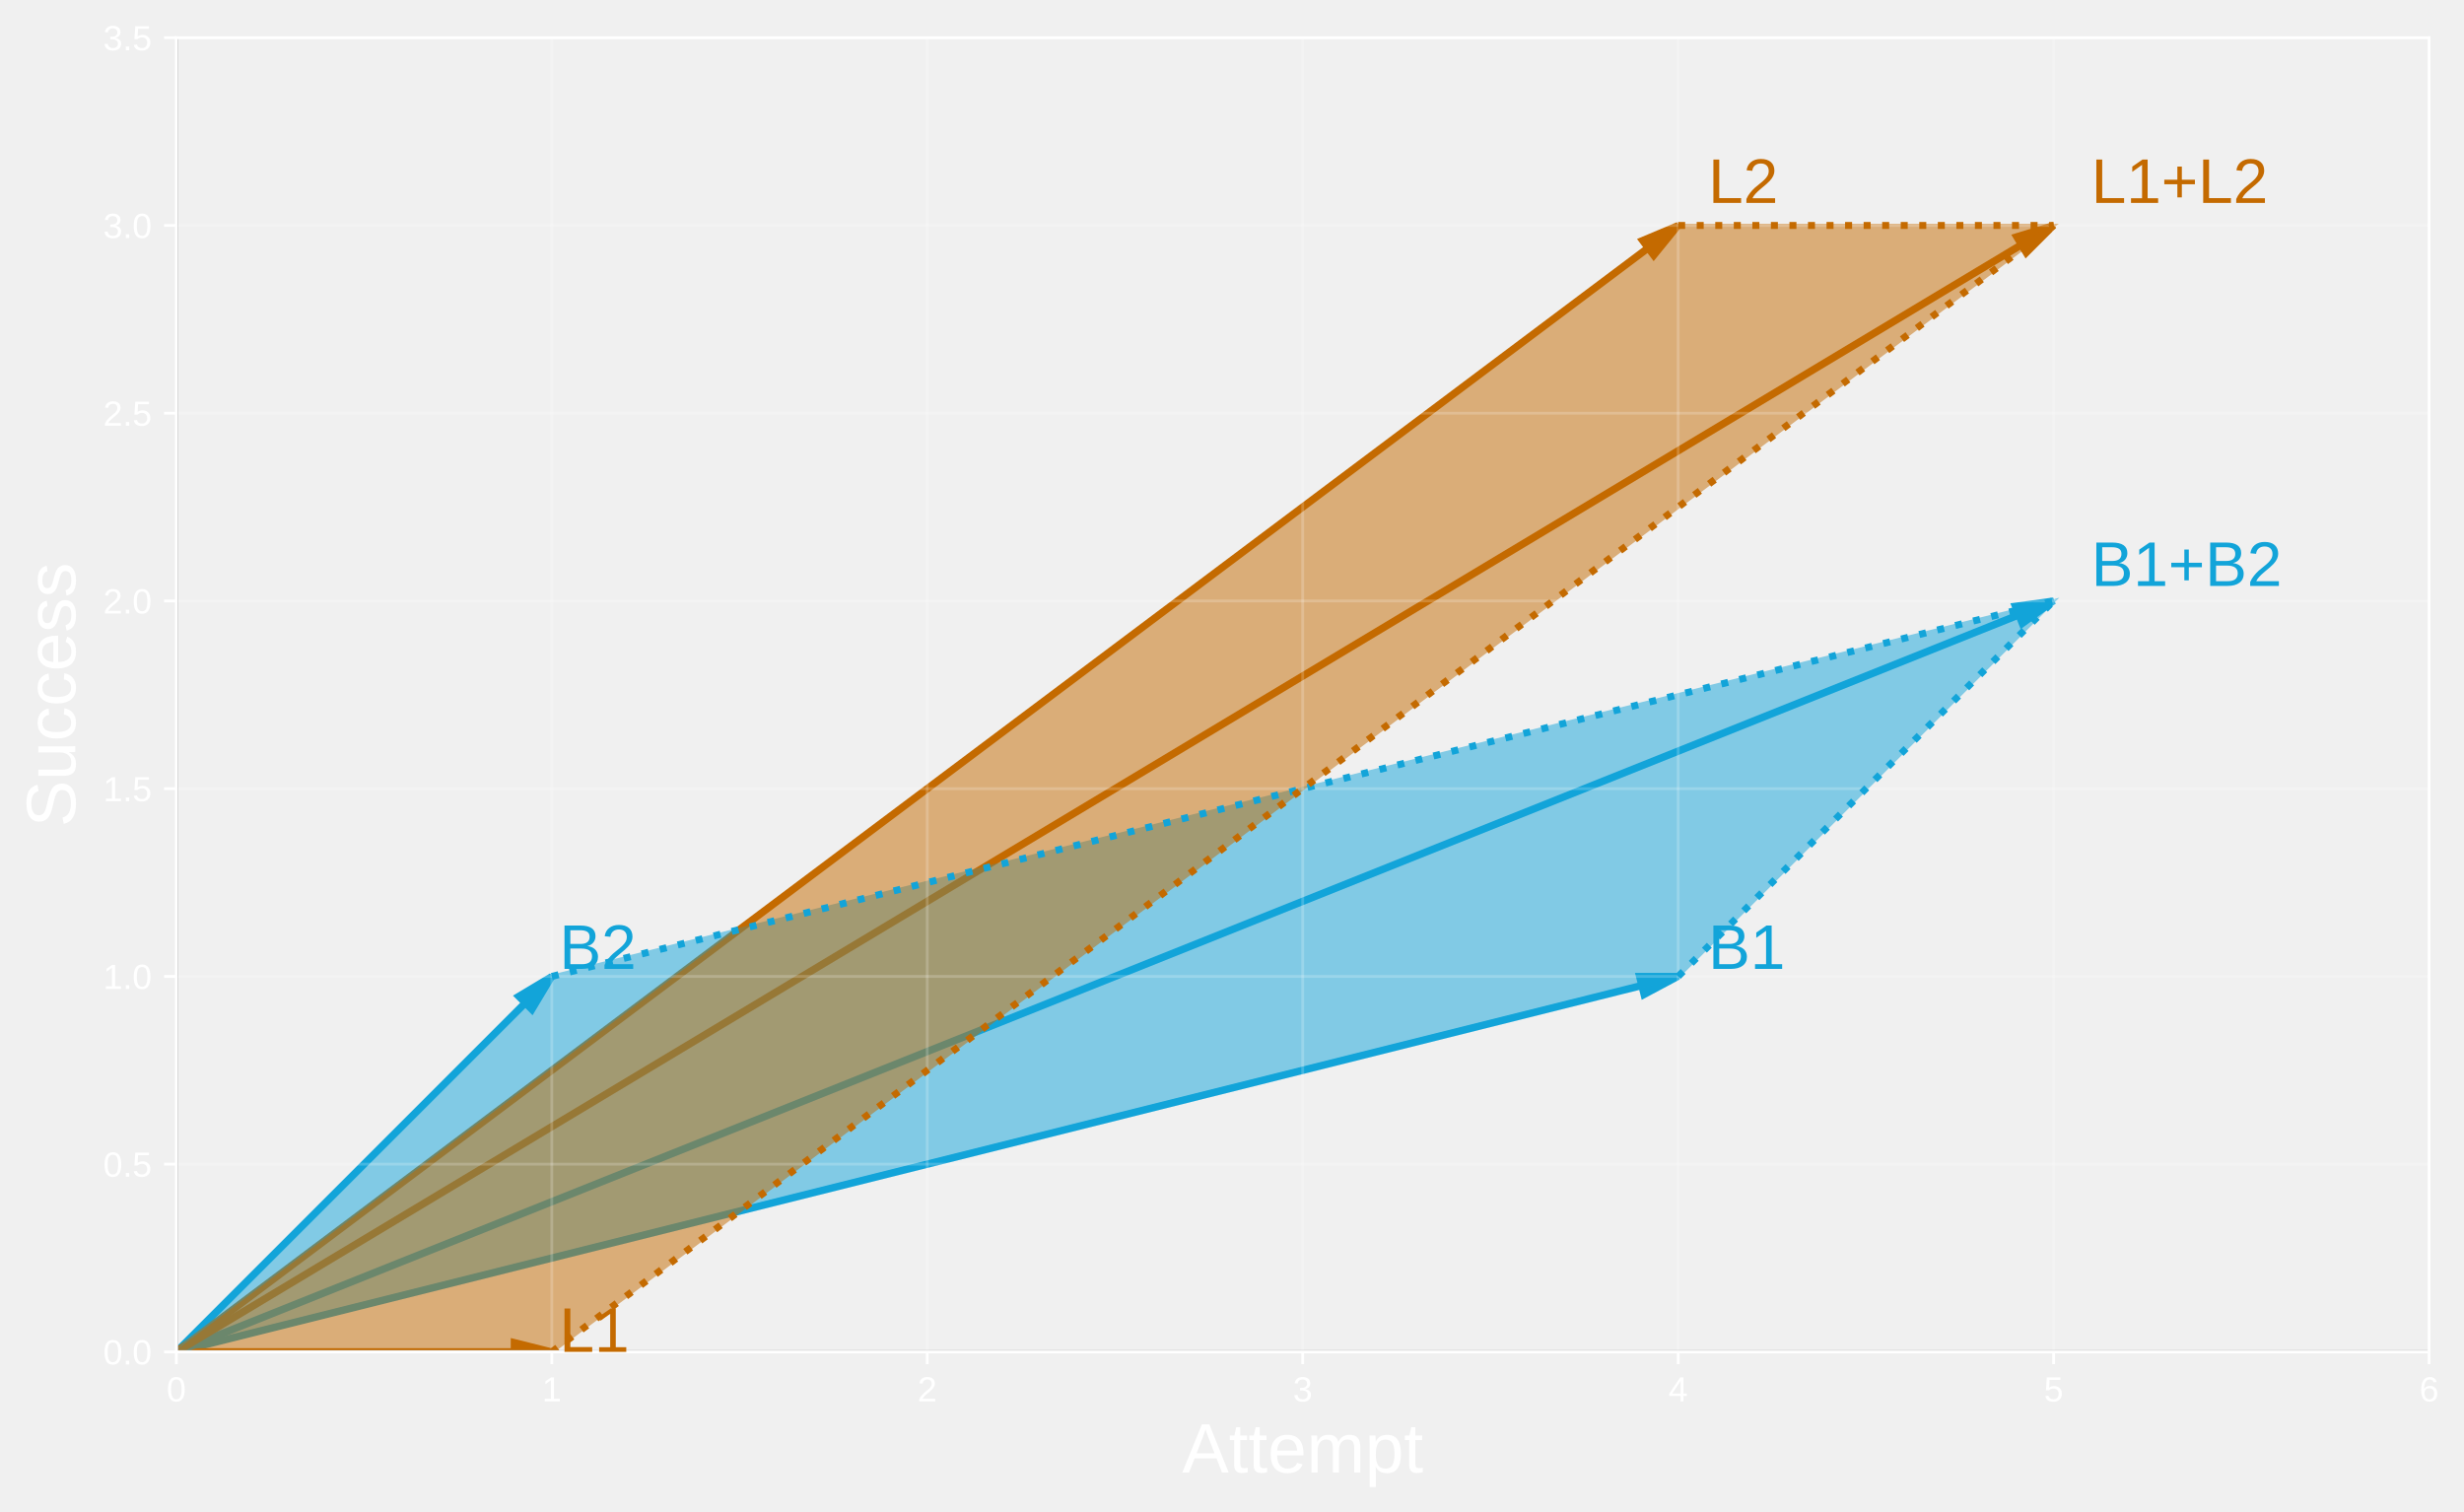
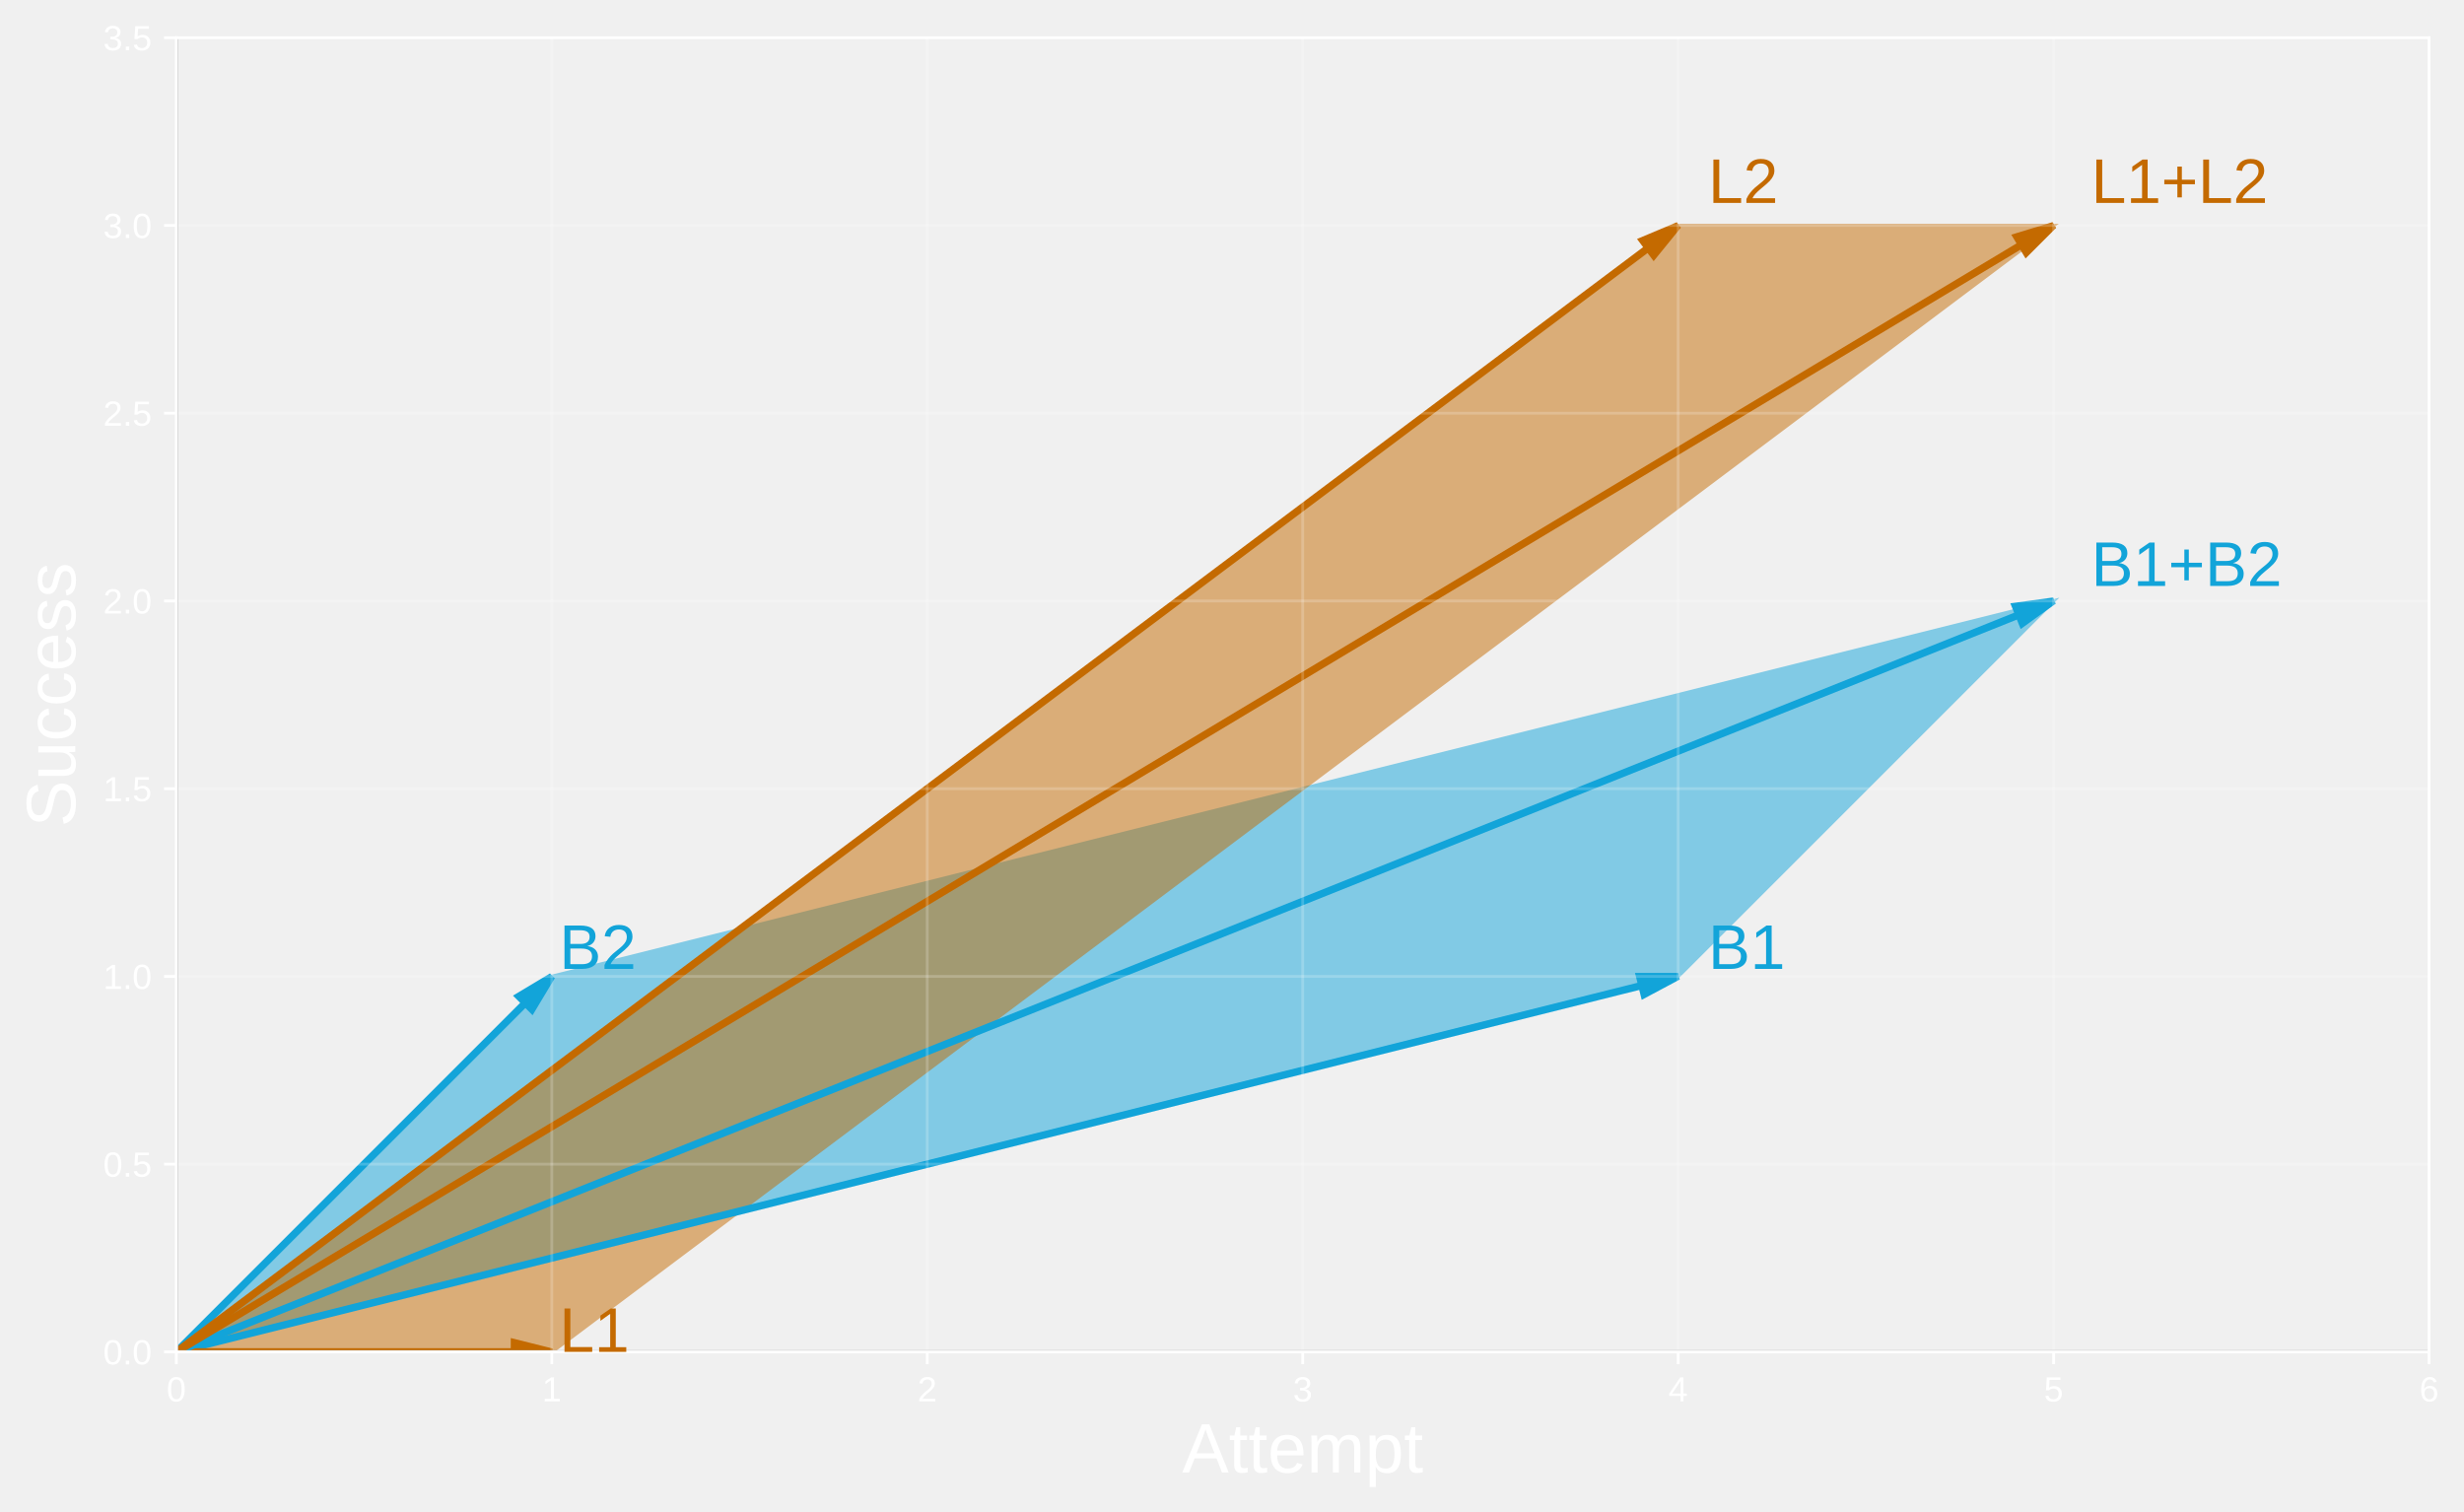
<svg xmlns="http://www.w3.org/2000/svg" xmlns:xlink="http://www.w3.org/1999/xlink" width="704.12pt" height="431.935pt" viewBox="0 0 704.12 431.935" version="1.1">
  <defs>
    <style type="text/css">*{stroke-linejoin: round; stroke-linecap: butt}</style>
  </defs>
  <g id="figure_1">
    <g id="patch_1">
      <path d="M 0 431.935  L 704.12 431.935  L 704.12 0  L 0 0  L 0 431.935  z " style="fill: none; opacity: 0" />
    </g>
    <g id="axes_1">
      <g id="patch_2">
        <path d="M 50.391 386.299  L 694.139 386.299  L 694.139 10.779  L 50.391 10.779  L 50.391 386.299  z " style="fill: none; opacity: 0" />
      </g>
      <g id="patch_3">
-         <path d="M 479.556 279.007  L 469.798 284.212  L 469.161 281.662  L 50.404 386.351  L 50.378 386.247  L 469.135 281.558  L 468.497 279.007  z " clip-path="url(#p18e43b8a37)" style="fill: #12a4d9; stroke: #12a4d9; stroke-width: 2; stroke-linejoin: miter" />
+         <path d="M 50.391 386.299  L 479.556 279.007  L 586.848 171.716  L 157.682 279.007  z " clip-path="url(#p7c86b71b28)" style="fill: #12a4d9; opacity: 0.5; stroke: #12a4d9; stroke-linejoin: miter" />
      </g>
      <g id="patch_4">
-         <path d="M 157.682 279.007  L 151.992 288.491  L 150.133 286.632  L 50.429 386.337  L 50.353 386.261  L 150.057 286.556  L 148.199 284.697  z " clip-path="url(#p18e43b8a37)" style="fill: #12a4d9; stroke: #12a4d9; stroke-width: 2; stroke-linejoin: miter" />
+         <path d="M 50.391 386.299  L 157.682 386.299  L 586.848 64.425  L 479.556 64.425  z " clip-path="url(#p7c86b71b28)" style="fill: #c46a00; opacity: 0.5; stroke: #c46a00; stroke-linejoin: miter" />
      </g>
      <g id="patch_5">
-         <path d="M 157.682 386.299  L 146.953 388.981  L 146.953 386.353  L 50.391 386.353  L 50.391 386.245  L 146.953 386.245  L 146.953 383.617  z " clip-path="url(#p18e43b8a37)" style="fill: #c46a00; stroke: #c46a00; stroke-width: 2; stroke-linejoin: miter" />
+         <path d="M 479.556 279.007  L 469.798 284.212  L 469.161 281.662  L 50.404 386.351  L 50.378 386.247  L 469.135 281.558  L 468.497 279.007  z " clip-path="url(#p7c86b71b28)" style="fill: #12a4d9; stroke: #12a4d9; stroke-width: 2; stroke-linejoin: miter" />
      </g>
      <g id="patch_6">
-         <path d="M 479.556 64.425  L 472.582 73.008  L 471.005 70.905  L 50.423 386.342  L 50.358 386.256  L 470.941 70.819  L 469.364 68.716  z " clip-path="url(#p18e43b8a37)" style="fill: #c46a00; stroke: #c46a00; stroke-width: 2; stroke-linejoin: miter" />
+         <path d="M 157.682 279.007  L 151.992 288.491  L 150.133 286.632  L 50.429 386.337  L 50.353 386.261  L 150.057 286.556  L 148.199 284.697  z " clip-path="url(#p7c86b71b28)" style="fill: #12a4d9; stroke: #12a4d9; stroke-width: 2; stroke-linejoin: miter" />
      </g>
      <g id="patch_7">
-         <path d="M 586.848 171.716  L 577.882 178.191  L 576.906 175.751  L 50.411 386.349  L 50.371 386.249  L 576.866 175.651  L 575.89 173.21  z " clip-path="url(#p18e43b8a37)" style="fill: #12a4d9; stroke: #12a4d9; stroke-width: 2; stroke-linejoin: miter" />
+         <path d="M 157.682 386.299  L 146.953 388.981  L 146.953 386.353  L 50.391 386.353  L 50.391 386.245  L 146.953 386.245  L 146.953 383.617  z " clip-path="url(#p7c86b71b28)" style="fill: #c46a00; stroke: #c46a00; stroke-width: 2; stroke-linejoin: miter" />
      </g>
      <g id="patch_8">
-         <path d="M 586.848 64.425  L 579.028 72.245  L 577.675 69.991  L 50.418 386.345  L 50.363 386.253  L 577.62 69.899  L 576.268 67.645  z " clip-path="url(#p18e43b8a37)" style="fill: #c46a00; stroke: #c46a00; stroke-width: 2; stroke-linejoin: miter" />
+         <path d="M 479.556 64.425  L 472.582 73.008  L 471.005 70.905  L 50.423 386.342  L 50.358 386.256  L 470.941 70.819  L 469.364 68.716  z " clip-path="url(#p7c86b71b28)" style="fill: #c46a00; stroke: #c46a00; stroke-width: 2; stroke-linejoin: miter" />
      </g>
      <g id="patch_9">
-         <path d="M 50.391 386.299  L 479.556 279.007  L 586.848 171.716  L 157.682 279.007  z " clip-path="url(#p18e43b8a37)" style="fill: #12a4d9; opacity: 0.5; stroke: #12a4d9; stroke-linejoin: miter" />
+         <path d="M 586.848 171.716  L 577.882 178.191  L 576.906 175.751  L 50.411 386.349  L 50.371 386.249  L 576.866 175.651  L 575.89 173.21  z " clip-path="url(#p7c86b71b28)" style="fill: #12a4d9; stroke: #12a4d9; stroke-width: 2; stroke-linejoin: miter" />
      </g>
      <g id="patch_10">
-         <path d="M 50.391 386.299  L 157.682 386.299  L 586.848 64.425  L 479.556 64.425  z " clip-path="url(#p18e43b8a37)" style="fill: #c46a00; opacity: 0.5; stroke: #c46a00; stroke-linejoin: miter" />
+         <path d="M 586.848 64.425  L 579.028 72.245  L 577.675 69.991  L 50.418 386.345  L 50.363 386.253  L 577.62 69.899  L 576.268 67.645  z " clip-path="url(#p7c86b71b28)" style="fill: #c46a00; stroke: #c46a00; stroke-width: 2; stroke-linejoin: miter" />
      </g>
      <g id="matplotlib.axis_1">
        <g id="xtick_1">
          <g id="line2d_1">
-             <path d="M 50.391 386.299  L 50.391 10.779  " clip-path="url(#p18e43b8a37)" style="fill: none; stroke: #ffffff; stroke-opacity: 0.2; stroke-width: 0.8; stroke-linecap: square" />
+             <path d="M 50.391 386.299  L 50.391 10.779  " clip-path="url(#p7c86b71b28)" style="fill: none; stroke: #ffffff; stroke-opacity: 0.2; stroke-width: 0.8; stroke-linecap: square" />
          </g>
          <g id="line2d_2">
            <defs>
-               <path id="mc5e3bf88d0" d="M 0 0  L 0 3.5  " style="stroke: #ffffff; stroke-width: 0.8" />
+               <path id="m0264cd0d54" d="M 0 0  L 0 3.5  " style="stroke: #ffffff; stroke-width: 0.8" />
            </defs>
            <g>
-               <use xlink:href="#mc5e3bf88d0" x="50.391" y="386.299" style="fill: #ffffff; stroke: #ffffff; stroke-width: 0.8" />
+               <use xlink:href="#m0264cd0d54" x="50.391" y="386.299" style="fill: #ffffff; stroke: #ffffff; stroke-width: 0.8" />
            </g>
          </g>
          <g id="text_1">
            <text style="fill: #ffffff; font: 10px 'Arial'; text-anchor: middle" x="50.391" y="400.457" transform="rotate(-0, 50.39062, 400.4567)">0</text>
          </g>
        </g>
        <g id="xtick_2">
          <g id="line2d_3">
-             <path d="M 157.682 386.299  L 157.682 10.779  " clip-path="url(#p18e43b8a37)" style="fill: none; stroke: #ffffff; stroke-opacity: 0.2; stroke-width: 0.8; stroke-linecap: square" />
+             <path d="M 157.682 386.299  L 157.682 10.779  " clip-path="url(#p7c86b71b28)" style="fill: none; stroke: #ffffff; stroke-opacity: 0.2; stroke-width: 0.8; stroke-linecap: square" />
          </g>
          <g id="line2d_4">
            <g>
-               <use xlink:href="#mc5e3bf88d0" x="157.682" y="386.299" style="fill: #ffffff; stroke: #ffffff; stroke-width: 0.8" />
+               <use xlink:href="#m0264cd0d54" x="157.682" y="386.299" style="fill: #ffffff; stroke: #ffffff; stroke-width: 0.8" />
            </g>
          </g>
          <g id="text_2">
            <text style="fill: #ffffff; font: 10px 'Arial'; text-anchor: middle" x="157.682" y="400.457" transform="rotate(-0, 157.6821, 400.4567)">1</text>
          </g>
        </g>
        <g id="xtick_3">
          <g id="line2d_5">
-             <path d="M 264.973 386.299  L 264.973 10.779  " clip-path="url(#p18e43b8a37)" style="fill: none; stroke: #ffffff; stroke-opacity: 0.2; stroke-width: 0.8; stroke-linecap: square" />
+             <path d="M 264.973 386.299  L 264.973 10.779  " clip-path="url(#p7c86b71b28)" style="fill: none; stroke: #ffffff; stroke-opacity: 0.2; stroke-width: 0.8; stroke-linecap: square" />
          </g>
          <g id="line2d_6">
            <g>
-               <use xlink:href="#mc5e3bf88d0" x="264.973" y="386.299" style="fill: #ffffff; stroke: #ffffff; stroke-width: 0.8" />
+               <use xlink:href="#m0264cd0d54" x="264.973" y="386.299" style="fill: #ffffff; stroke: #ffffff; stroke-width: 0.8" />
            </g>
          </g>
          <g id="text_3">
            <text style="fill: #ffffff; font: 10px 'Arial'; text-anchor: middle" x="264.973" y="400.457" transform="rotate(-0, 264.9735, 400.4567)">2</text>
          </g>
        </g>
        <g id="xtick_4">
          <g id="line2d_7">
-             <path d="M 372.265 386.299  L 372.265 10.779  " clip-path="url(#p18e43b8a37)" style="fill: none; stroke: #ffffff; stroke-opacity: 0.2; stroke-width: 0.8; stroke-linecap: square" />
+             <path d="M 372.265 386.299  L 372.265 10.779  " clip-path="url(#p7c86b71b28)" style="fill: none; stroke: #ffffff; stroke-opacity: 0.2; stroke-width: 0.8; stroke-linecap: square" />
          </g>
          <g id="line2d_8">
            <g>
-               <use xlink:href="#mc5e3bf88d0" x="372.265" y="386.299" style="fill: #ffffff; stroke: #ffffff; stroke-width: 0.8" />
+               <use xlink:href="#m0264cd0d54" x="372.265" y="386.299" style="fill: #ffffff; stroke: #ffffff; stroke-width: 0.8" />
            </g>
          </g>
          <g id="text_4">
            <text style="fill: #ffffff; font: 10px 'Arial'; text-anchor: middle" x="372.265" y="400.457" transform="rotate(-0, 372.2649, 400.4567)">3</text>
          </g>
        </g>
        <g id="xtick_5">
          <g id="line2d_9">
-             <path d="M 479.556 386.299  L 479.556 10.779  " clip-path="url(#p18e43b8a37)" style="fill: none; stroke: #ffffff; stroke-opacity: 0.2; stroke-width: 0.8; stroke-linecap: square" />
+             <path d="M 479.556 386.299  L 479.556 10.779  " clip-path="url(#p7c86b71b28)" style="fill: none; stroke: #ffffff; stroke-opacity: 0.2; stroke-width: 0.8; stroke-linecap: square" />
          </g>
          <g id="line2d_10">
            <g>
-               <use xlink:href="#mc5e3bf88d0" x="479.556" y="386.299" style="fill: #ffffff; stroke: #ffffff; stroke-width: 0.8" />
+               <use xlink:href="#m0264cd0d54" x="479.556" y="386.299" style="fill: #ffffff; stroke: #ffffff; stroke-width: 0.8" />
            </g>
          </g>
          <g id="text_5">
            <text style="fill: #ffffff; font: 10px 'Arial'; text-anchor: middle" x="479.556" y="400.457" transform="rotate(-0, 479.5563, 400.4567)">4</text>
          </g>
        </g>
        <g id="xtick_6">
          <g id="line2d_11">
-             <path d="M 586.848 386.299  L 586.848 10.779  " clip-path="url(#p18e43b8a37)" style="fill: none; stroke: #ffffff; stroke-opacity: 0.2; stroke-width: 0.8; stroke-linecap: square" />
+             <path d="M 586.848 386.299  L 586.848 10.779  " clip-path="url(#p7c86b71b28)" style="fill: none; stroke: #ffffff; stroke-opacity: 0.2; stroke-width: 0.8; stroke-linecap: square" />
          </g>
          <g id="line2d_12">
            <g>
-               <use xlink:href="#mc5e3bf88d0" x="586.848" y="386.299" style="fill: #ffffff; stroke: #ffffff; stroke-width: 0.8" />
+               <use xlink:href="#m0264cd0d54" x="586.848" y="386.299" style="fill: #ffffff; stroke: #ffffff; stroke-width: 0.8" />
            </g>
          </g>
          <g id="text_6">
            <text style="fill: #ffffff; font: 10px 'Arial'; text-anchor: middle" x="586.848" y="400.457" transform="rotate(-0, 586.8478, 400.4567)">5</text>
          </g>
        </g>
        <g id="xtick_7">
          <g id="line2d_13">
-             <path d="M 694.139 386.299  L 694.139 10.779  " clip-path="url(#p18e43b8a37)" style="fill: none; stroke: #ffffff; stroke-opacity: 0.2; stroke-width: 0.8; stroke-linecap: square" />
+             <path d="M 694.139 386.299  L 694.139 10.779  " clip-path="url(#p7c86b71b28)" style="fill: none; stroke: #ffffff; stroke-opacity: 0.2; stroke-width: 0.8; stroke-linecap: square" />
          </g>
          <g id="line2d_14">
            <g>
-               <use xlink:href="#mc5e3bf88d0" x="694.139" y="386.299" style="fill: #ffffff; stroke: #ffffff; stroke-width: 0.8" />
+               <use xlink:href="#m0264cd0d54" x="694.139" y="386.299" style="fill: #ffffff; stroke: #ffffff; stroke-width: 0.8" />
            </g>
          </g>
          <g id="text_7">
            <text style="fill: #ffffff; font: 10px 'Arial'; text-anchor: middle" x="694.139" y="400.457" transform="rotate(-0, 694.1392, 400.4567)">6</text>
          </g>
        </g>
        <g id="text_8">
          <text style="fill: #ffffff; font: 20px 'Arial'; text-anchor: middle" x="372.265" y="420.76" transform="rotate(-0, 372.2649, 420.7598)">Attempt</text>
        </g>
      </g>
      <g id="matplotlib.axis_2">
        <g id="ytick_1">
          <g id="line2d_15">
-             <path d="M 50.391 386.299  L 694.139 386.299  " clip-path="url(#p18e43b8a37)" style="fill: none; stroke: #ffffff; stroke-opacity: 0.2; stroke-width: 0.8; stroke-linecap: square" />
+             <path d="M 50.391 386.299  L 694.139 386.299  " clip-path="url(#p7c86b71b28)" style="fill: none; stroke: #ffffff; stroke-opacity: 0.2; stroke-width: 0.8; stroke-linecap: square" />
          </g>
          <g id="line2d_16">
            <defs>
-               <path id="mfd2c251a7e" d="M 0 0  L -3.5 0  " style="stroke: #ffffff; stroke-width: 0.8" />
+               <path id="m3b1111efd7" d="M 0 0  L -3.5 0  " style="stroke: #ffffff; stroke-width: 0.8" />
            </defs>
            <g>
-               <use xlink:href="#mfd2c251a7e" x="50.391" y="386.299" style="fill: #ffffff; stroke: #ffffff; stroke-width: 0.8" />
+               <use xlink:href="#m3b1111efd7" x="50.391" y="386.299" style="fill: #ffffff; stroke: #ffffff; stroke-width: 0.8" />
            </g>
          </g>
          <g id="text_9">
            <text style="fill: #ffffff; font: 10px 'Arial'; text-anchor: end" x="43.391" y="389.878" transform="rotate(-0, 43.39062, 389.8778)">0.0</text>
          </g>
        </g>
        <g id="ytick_2">
          <g id="line2d_17">
-             <path d="M 50.391 332.653  L 694.139 332.653  " clip-path="url(#p18e43b8a37)" style="fill: none; stroke: #ffffff; stroke-opacity: 0.2; stroke-width: 0.8; stroke-linecap: square" />
+             <path d="M 50.391 332.653  L 694.139 332.653  " clip-path="url(#p7c86b71b28)" style="fill: none; stroke: #ffffff; stroke-opacity: 0.2; stroke-width: 0.8; stroke-linecap: square" />
          </g>
          <g id="line2d_18">
            <g>
-               <use xlink:href="#mfd2c251a7e" x="50.391" y="332.653" style="fill: #ffffff; stroke: #ffffff; stroke-width: 0.8" />
+               <use xlink:href="#m3b1111efd7" x="50.391" y="332.653" style="fill: #ffffff; stroke: #ffffff; stroke-width: 0.8" />
            </g>
          </g>
          <g id="text_10">
            <text style="fill: #ffffff; font: 10px 'Arial'; text-anchor: end" x="43.391" y="336.232" transform="rotate(-0, 43.39062, 336.2321)">0.5</text>
          </g>
        </g>
        <g id="ytick_3">
          <g id="line2d_19">
-             <path d="M 50.391 279.007  L 694.139 279.007  " clip-path="url(#p18e43b8a37)" style="fill: none; stroke: #ffffff; stroke-opacity: 0.2; stroke-width: 0.8; stroke-linecap: square" />
+             <path d="M 50.391 279.007  L 694.139 279.007  " clip-path="url(#p7c86b71b28)" style="fill: none; stroke: #ffffff; stroke-opacity: 0.2; stroke-width: 0.8; stroke-linecap: square" />
          </g>
          <g id="line2d_20">
            <g>
-               <use xlink:href="#mfd2c251a7e" x="50.391" y="279.007" style="fill: #ffffff; stroke: #ffffff; stroke-width: 0.8" />
+               <use xlink:href="#m3b1111efd7" x="50.391" y="279.007" style="fill: #ffffff; stroke: #ffffff; stroke-width: 0.8" />
            </g>
          </g>
          <g id="text_11">
            <text style="fill: #ffffff; font: 10px 'Arial'; text-anchor: end" x="43.391" y="282.586" transform="rotate(-0, 43.39062, 282.5864)">1.0</text>
          </g>
        </g>
        <g id="ytick_4">
          <g id="line2d_21">
-             <path d="M 50.391 225.362  L 694.139 225.362  " clip-path="url(#p18e43b8a37)" style="fill: none; stroke: #ffffff; stroke-opacity: 0.2; stroke-width: 0.8; stroke-linecap: square" />
+             <path d="M 50.391 225.362  L 694.139 225.362  " clip-path="url(#p7c86b71b28)" style="fill: none; stroke: #ffffff; stroke-opacity: 0.2; stroke-width: 0.8; stroke-linecap: square" />
          </g>
          <g id="line2d_22">
            <g>
-               <use xlink:href="#mfd2c251a7e" x="50.391" y="225.362" style="fill: #ffffff; stroke: #ffffff; stroke-width: 0.8" />
+               <use xlink:href="#m3b1111efd7" x="50.391" y="225.362" style="fill: #ffffff; stroke: #ffffff; stroke-width: 0.8" />
            </g>
          </g>
          <g id="text_12">
            <text style="fill: #ffffff; font: 10px 'Arial'; text-anchor: end" x="43.391" y="228.941" transform="rotate(-0, 43.39062, 228.9407)">1.5</text>
          </g>
        </g>
        <g id="ytick_5">
          <g id="line2d_23">
-             <path d="M 50.391 171.716  L 694.139 171.716  " clip-path="url(#p18e43b8a37)" style="fill: none; stroke: #ffffff; stroke-opacity: 0.2; stroke-width: 0.8; stroke-linecap: square" />
+             <path d="M 50.391 171.716  L 694.139 171.716  " clip-path="url(#p7c86b71b28)" style="fill: none; stroke: #ffffff; stroke-opacity: 0.2; stroke-width: 0.8; stroke-linecap: square" />
          </g>
          <g id="line2d_24">
            <g>
-               <use xlink:href="#mfd2c251a7e" x="50.391" y="171.716" style="fill: #ffffff; stroke: #ffffff; stroke-width: 0.8" />
+               <use xlink:href="#m3b1111efd7" x="50.391" y="171.716" style="fill: #ffffff; stroke: #ffffff; stroke-width: 0.8" />
            </g>
          </g>
          <g id="text_13">
            <text style="fill: #ffffff; font: 10px 'Arial'; text-anchor: end" x="43.391" y="175.295" transform="rotate(-0, 43.39062, 175.295)">2.0</text>
          </g>
        </g>
        <g id="ytick_6">
          <g id="line2d_25">
-             <path d="M 50.391 118.07  L 694.139 118.07  " clip-path="url(#p18e43b8a37)" style="fill: none; stroke: #ffffff; stroke-opacity: 0.2; stroke-width: 0.8; stroke-linecap: square" />
+             <path d="M 50.391 118.07  L 694.139 118.07  " clip-path="url(#p7c86b71b28)" style="fill: none; stroke: #ffffff; stroke-opacity: 0.2; stroke-width: 0.8; stroke-linecap: square" />
          </g>
          <g id="line2d_26">
            <g>
-               <use xlink:href="#mfd2c251a7e" x="50.391" y="118.07" style="fill: #ffffff; stroke: #ffffff; stroke-width: 0.8" />
+               <use xlink:href="#m3b1111efd7" x="50.391" y="118.07" style="fill: #ffffff; stroke: #ffffff; stroke-width: 0.8" />
            </g>
          </g>
          <g id="text_14">
            <text style="fill: #ffffff; font: 10px 'Arial'; text-anchor: end" x="43.391" y="121.649" transform="rotate(-0, 43.39062, 121.6492)">2.5</text>
          </g>
        </g>
        <g id="ytick_7">
          <g id="line2d_27">
-             <path d="M 50.391 64.425  L 694.139 64.425  " clip-path="url(#p18e43b8a37)" style="fill: none; stroke: #ffffff; stroke-opacity: 0.2; stroke-width: 0.8; stroke-linecap: square" />
+             <path d="M 50.391 64.425  L 694.139 64.425  " clip-path="url(#p7c86b71b28)" style="fill: none; stroke: #ffffff; stroke-opacity: 0.2; stroke-width: 0.8; stroke-linecap: square" />
          </g>
          <g id="line2d_28">
            <g>
-               <use xlink:href="#mfd2c251a7e" x="50.391" y="64.425" style="fill: #ffffff; stroke: #ffffff; stroke-width: 0.8" />
+               <use xlink:href="#m3b1111efd7" x="50.391" y="64.425" style="fill: #ffffff; stroke: #ffffff; stroke-width: 0.8" />
            </g>
          </g>
          <g id="text_15">
            <text style="fill: #ffffff; font: 10px 'Arial'; text-anchor: end" x="43.391" y="68.004" transform="rotate(-0, 43.39062, 68.00353)">3.0</text>
          </g>
        </g>
        <g id="ytick_8">
          <g id="line2d_29">
-             <path d="M 50.391 10.779  L 694.139 10.779  " clip-path="url(#p18e43b8a37)" style="fill: none; stroke: #ffffff; stroke-opacity: 0.2; stroke-width: 0.8; stroke-linecap: square" />
+             <path d="M 50.391 10.779  L 694.139 10.779  " clip-path="url(#p7c86b71b28)" style="fill: none; stroke: #ffffff; stroke-opacity: 0.2; stroke-width: 0.8; stroke-linecap: square" />
          </g>
          <g id="line2d_30">
            <g>
-               <use xlink:href="#mfd2c251a7e" x="50.391" y="10.779" style="fill: #ffffff; stroke: #ffffff; stroke-width: 0.8" />
+               <use xlink:href="#m3b1111efd7" x="50.391" y="10.779" style="fill: #ffffff; stroke: #ffffff; stroke-width: 0.8" />
            </g>
          </g>
          <g id="text_16">
            <text style="fill: #ffffff; font: 10px 'Arial'; text-anchor: end" x="43.391" y="14.358" transform="rotate(-0, 43.39062, 14.35781)">3.5</text>
          </g>
        </g>
        <g id="text_17">
          <text style="fill: #ffffff; font: 20px 'Arial'; text-anchor: middle" x="21.516" y="198.539" transform="rotate(-90, 21.51562, 198.5389)">Success</text>
        </g>
      </g>
      <g id="line2d_31">
-         <path d="M 157.682 279.007  L 586.848 171.716  " clip-path="url(#p18e43b8a37)" style="fill: none; stroke-dasharray: 2,3.3; stroke-dashoffset: 0; stroke: #12a4d9; stroke-width: 2" />
+         <path d="M 50.391 386.299  L 694.139 386.299  " clip-path="url(#p7c86b71b28)" style="fill: none; stroke: #b2b2b2; stroke-linecap: square" />
      </g>
      <g id="line2d_32">
-         <path d="M 479.556 279.007  L 586.848 171.716  " clip-path="url(#p18e43b8a37)" style="fill: none; stroke-dasharray: 2,3.3; stroke-dashoffset: 0; stroke: #12a4d9; stroke-width: 2" />
-       </g>
-       <g id="line2d_33">
-         <path d="M 479.556 64.425  L 586.848 64.425  " clip-path="url(#p18e43b8a37)" style="fill: none; stroke-dasharray: 2,3.3; stroke-dashoffset: 0; stroke: #c46a00; stroke-width: 2" />
-       </g>
-       <g id="line2d_34">
-         <path d="M 157.682 386.299  L 586.848 64.425  " clip-path="url(#p18e43b8a37)" style="fill: none; stroke-dasharray: 2,3.3; stroke-dashoffset: 0; stroke: #c46a00; stroke-width: 2" />
-       </g>
-       <g id="line2d_35">
-         <path d="M 50.391 386.299  L 694.139 386.299  " clip-path="url(#p18e43b8a37)" style="fill: none; stroke: #b2b2b2; stroke-linecap: square" />
-       </g>
-       <g id="line2d_36">
-         <path d="M 50.391 386.299  L 50.391 10.779  " clip-path="url(#p18e43b8a37)" style="fill: none; stroke: #b2b2b2; stroke-linecap: square" />
+         <path d="M 50.391 386.299  L 50.391 10.779  " clip-path="url(#p7c86b71b28)" style="fill: none; stroke: #b2b2b2; stroke-linecap: square" />
      </g>
      <g id="patch_11">
        <path d="M 50.391 386.299  L 50.391 10.779  " style="fill: none; stroke: #ffffff; stroke-width: 0.8; stroke-linejoin: miter; stroke-linecap: square" />
      </g>
      <g id="patch_12">
        <path d="M 694.139 386.299  L 694.139 10.779  " style="fill: none; stroke: #ffffff; stroke-width: 0.8; stroke-linejoin: miter; stroke-linecap: square" />
      </g>
      <g id="patch_13">
        <path d="M 50.391 386.299  L 694.139 386.299  " style="fill: none; stroke: #ffffff; stroke-width: 0.8; stroke-linejoin: miter; stroke-linecap: square" />
      </g>
      <g id="patch_14">
        <path d="M 50.391 10.779  L 694.139 10.779  " style="fill: none; stroke: #ffffff; stroke-width: 0.8; stroke-linejoin: miter; stroke-linecap: square" />
      </g>
      <g id="text_18">
        <text style="fill: #12a4d9; font: 18px 'Arial'; text-anchor: start" x="488.14" y="276.862" transform="rotate(-0, 488.1397, 276.8616)">B1</text>
      </g>
      <g id="text_19">
        <text style="fill: #12a4d9; font: 18px 'Arial'; text-anchor: start" x="159.828" y="276.862" transform="rotate(-0, 159.8279, 276.8616)">B2</text>
      </g>
      <g id="text_20">
        <text style="fill: #c46a00; font: 18px 'Arial'; text-anchor: start" x="159.828" y="386.299" transform="rotate(-0, 159.8279, 386.2989)">L1</text>
      </g>
      <g id="text_21">
        <text style="fill: #c46a00; font: 18px 'Arial'; text-anchor: start" x="488.14" y="57.987" transform="rotate(-0, 488.1397, 57.98714)">L2</text>
      </g>
      <g id="text_22">
        <text style="fill: #12a4d9; font: 18px 'Arial'; text-anchor: start" x="597.577" y="167.424" transform="rotate(-0, 597.5769, 167.4244)">B1+B2</text>
      </g>
      <g id="text_23">
        <text style="fill: #c46a00; font: 18px 'Arial'; text-anchor: start" x="597.577" y="57.987" transform="rotate(-0, 597.5769, 57.98714)">L1+L2</text>
      </g>
    </g>
  </g>
  <defs>
-     <clipPath id="p18e43b8a37">
+     <clipPath id="p7c86b71b28">
      <rect x="50.391" y="10.779" width="643.749" height="375.52" />
    </clipPath>
  </defs>
</svg>
